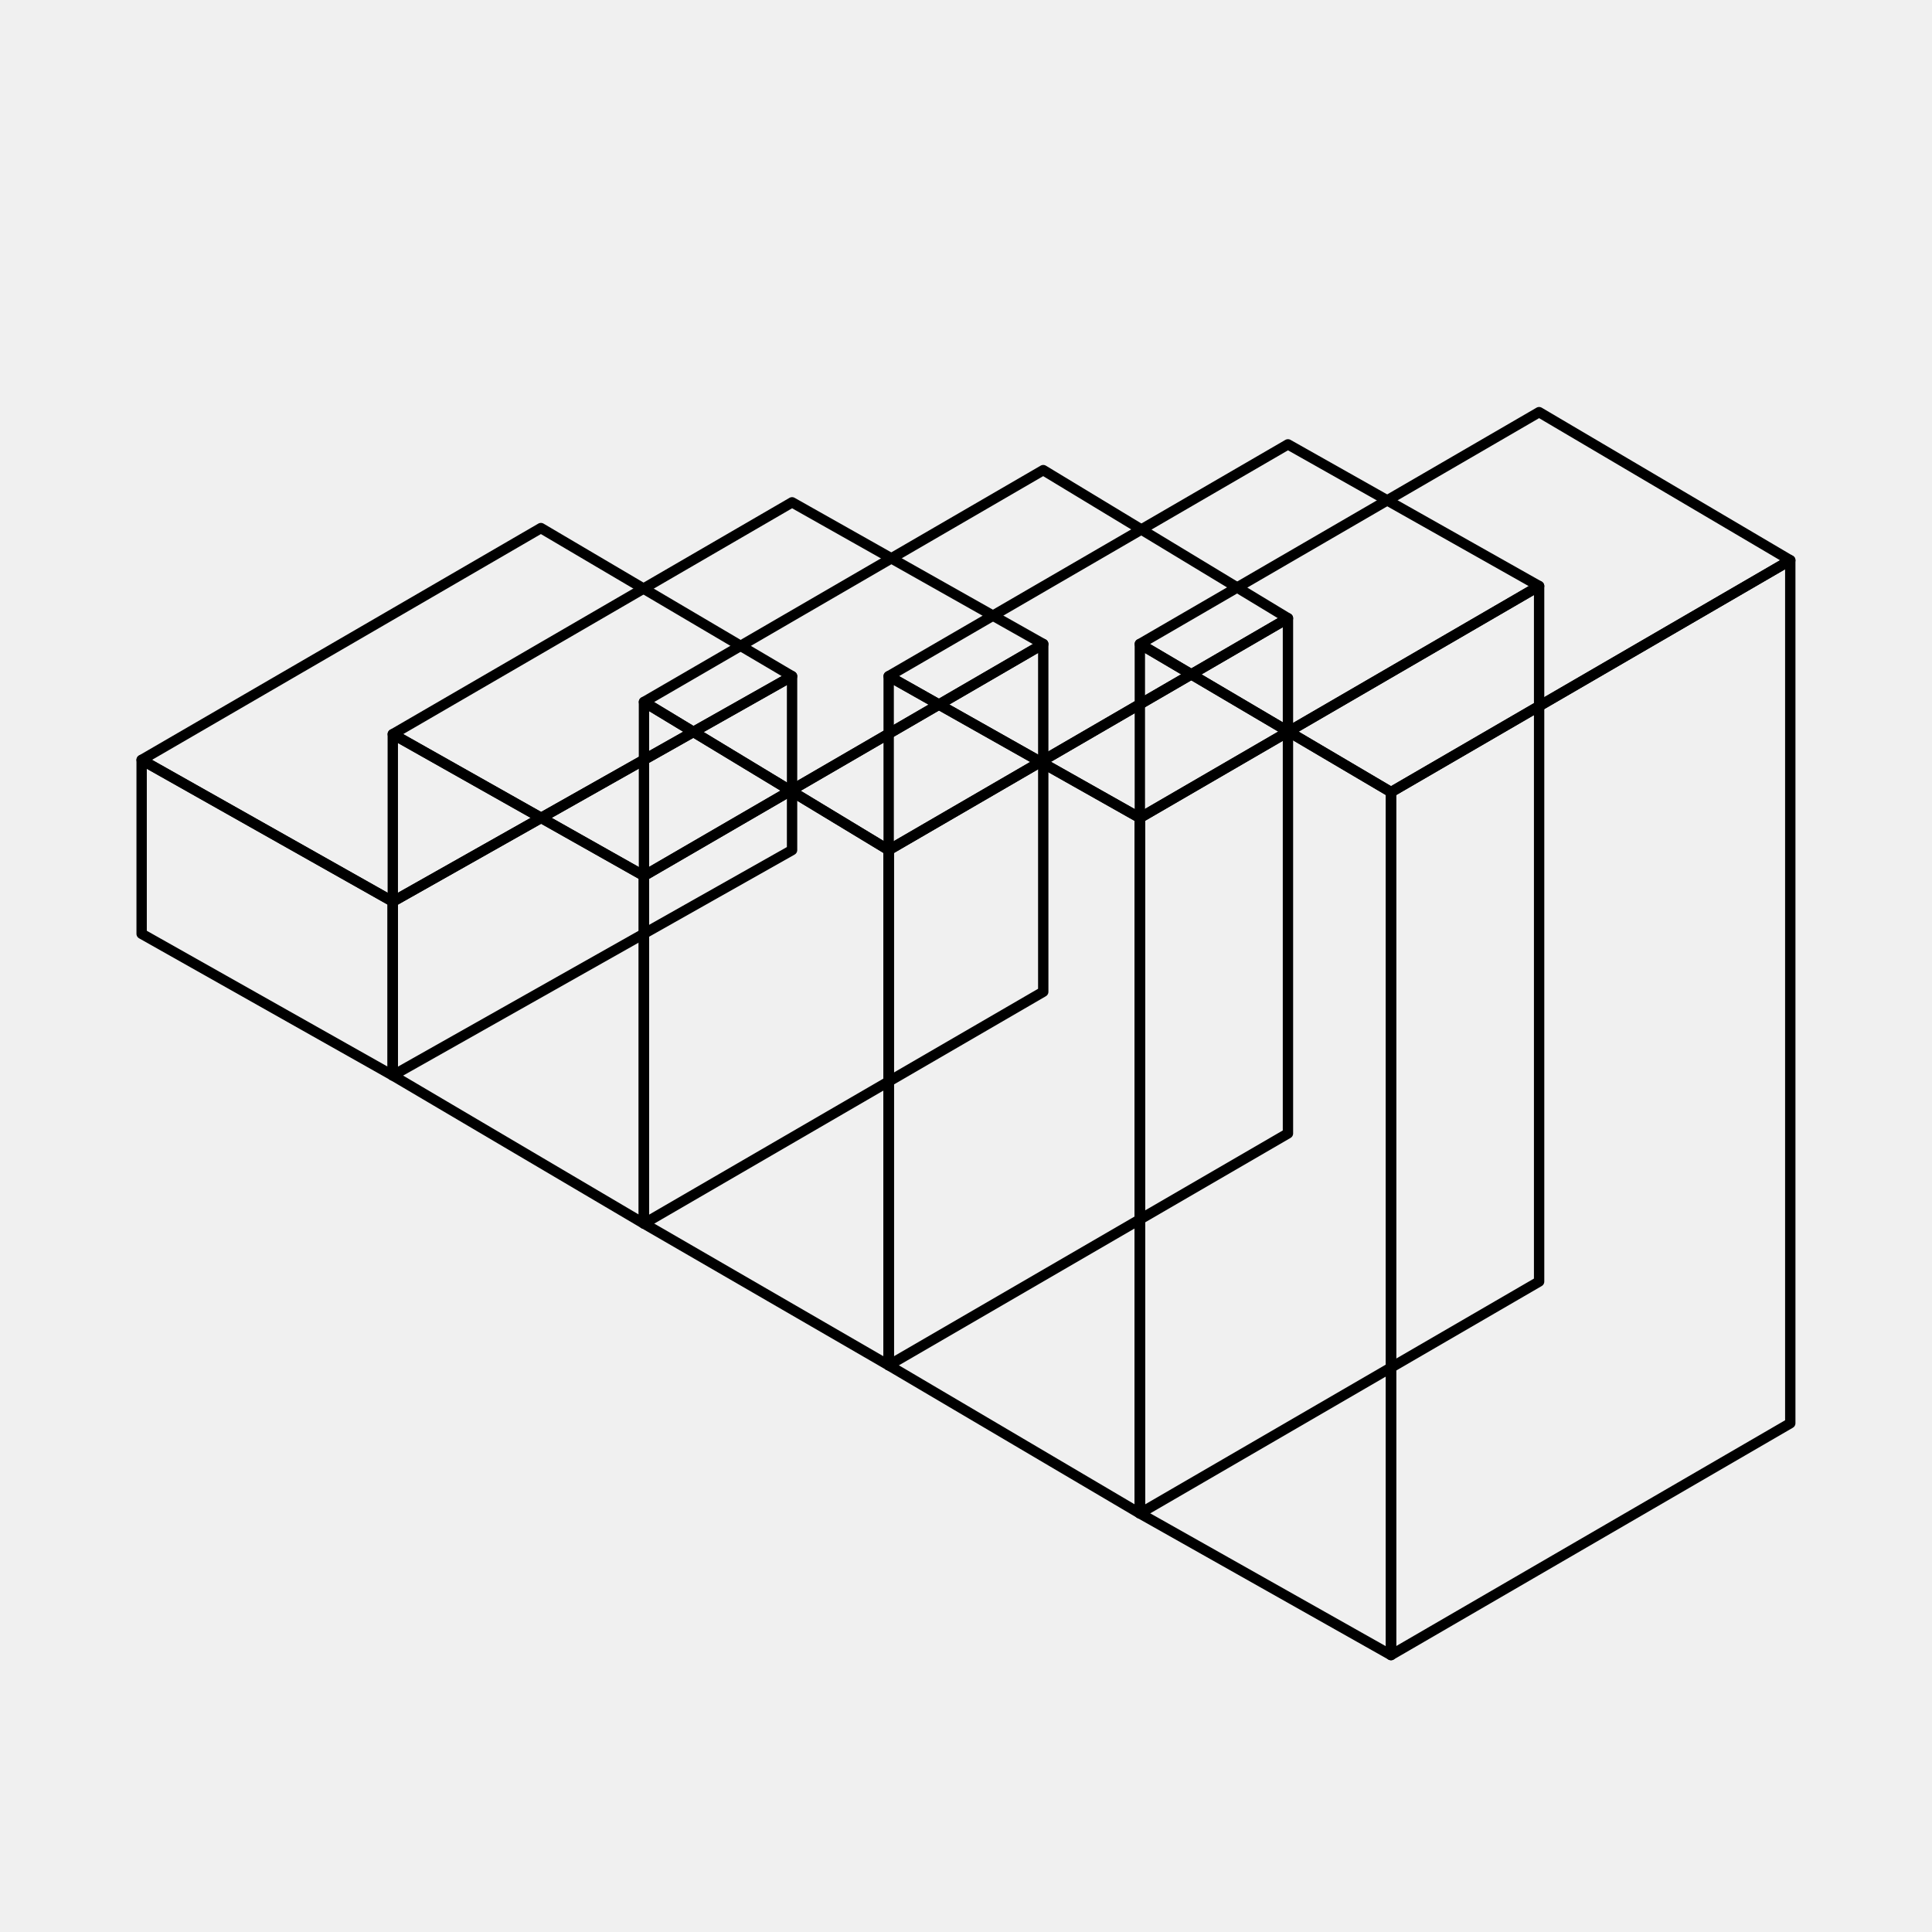
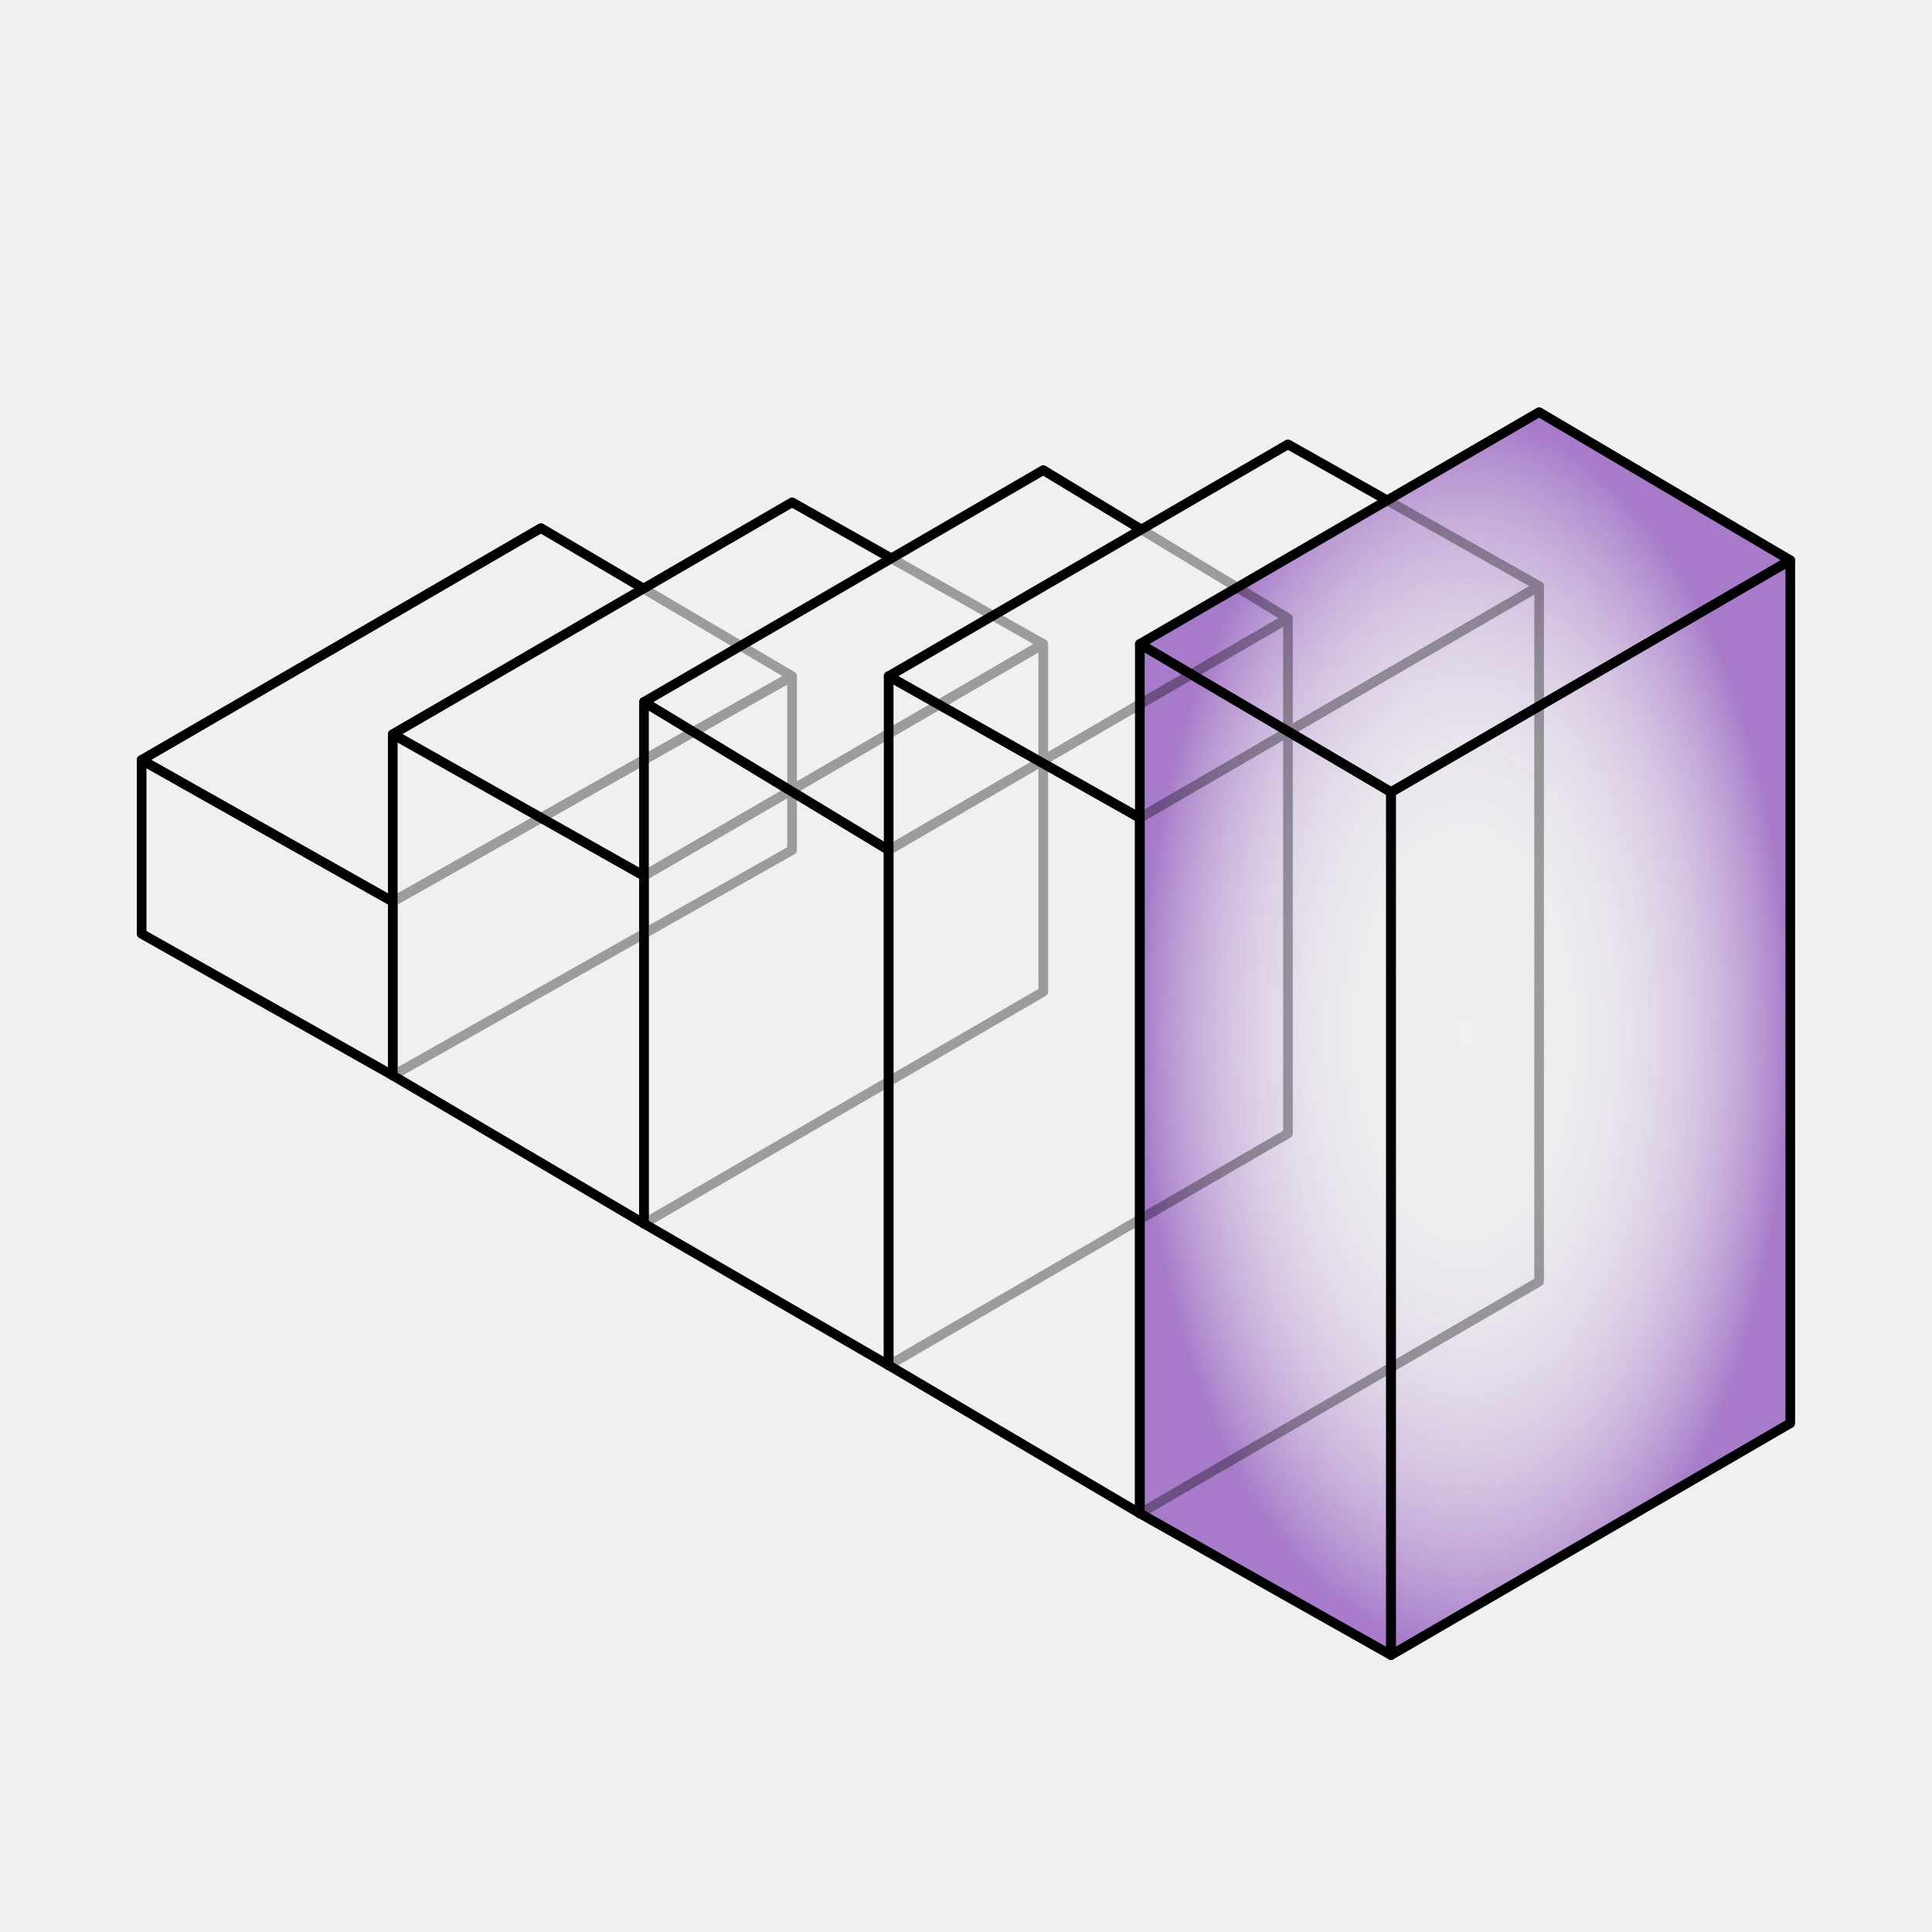
- <svg xmlns="http://www.w3.org/2000/svg" width="280" height="280" viewBox="815.34 453.5 280 280" fill="none">
-   <g>
-     <g>
-       <path d="M930.132 576.7L872.266 609.367V584.167L930.132 551.5V576.7Z" fill="SURFACE" stroke="currentColor" stroke-width="1.5" stroke-linecap="round" stroke-linejoin="round" />
-       <path d="M835.867 588.834L872.267 609.367V584.167L835.867 563.634V588.834Z" fill="SURFACE" stroke="currentColor" stroke-width="1.5" stroke-linecap="round" stroke-linejoin="round" />
-       <path d="M893.734 530.033L930.134 551.5L872.267 584.167L835.867 563.633L893.734 530.033Z" fill="SURFACE" stroke="currentColor" stroke-width="1.5" stroke-linecap="round" stroke-linejoin="round" />
-       <path d="M966.535 597.234L908.668 630.834V580.434L966.535 546.834V597.234Z" fill="SURFACE" stroke="currentColor" stroke-width="1.5" stroke-linecap="round" stroke-linejoin="round" />
-       <path d="M872.266 609.367L908.666 630.834V580.434L872.266 559.9V609.367Z" fill="SURFACE" stroke="currentColor" stroke-width="1.5" stroke-linecap="round" stroke-linejoin="round" />
-       <path d="M930.132 526.301L966.532 546.834L908.666 580.434L872.266 559.901L930.132 526.301Z" fill="SURFACE" stroke="currentColor" stroke-width="1.5" stroke-linecap="round" stroke-linejoin="round" />
-       <path d="M1002 617.767L944.133 651.367V576.701L1002 543.101V617.767Z" fill="SURFACE" stroke="currentColor" stroke-width="1.5" stroke-linecap="round" stroke-linejoin="round" />
-       <path d="M908.668 630.833L944.135 651.367V576.7L908.668 555.233V630.833Z" fill="SURFACE" stroke="currentColor" stroke-width="1.5" stroke-linecap="round" stroke-linejoin="round" />
-       <path d="M966.535 521.634L1002 543.1L944.135 576.7L908.668 555.234L966.535 521.634Z" fill="SURFACE" stroke="currentColor" stroke-width="1.5" stroke-linecap="round" stroke-linejoin="round" />
-       <path d="M1038.4 639.234L980.535 672.834V572.034L1038.4 538.434V639.234Z" fill="SURFACE" stroke="currentColor" stroke-width="1.5" stroke-linecap="round" stroke-linejoin="round" />
-       <path d="M944.133 651.367L980.533 672.833V572.033L944.133 551.5V651.367Z" fill="SURFACE" stroke="currentColor" stroke-width="1.5" stroke-linecap="round" stroke-linejoin="round" />
-       <path d="M1002 517.9L1038.4 538.434L980.533 572.034L944.133 551.5L1002 517.9Z" fill="SURFACE" stroke="currentColor" stroke-width="1.5" stroke-linecap="round" stroke-linejoin="round" />
-       <path d="M1074.8 659.767L1016.93 693.367V568.3L1074.8 534.7V659.767Z" fill="SURFACE" stroke="currentColor" stroke-width="1.5" stroke-linecap="round" stroke-linejoin="round" />
-       <path d="M980.535 672.834L1016.94 693.367V568.301L980.535 546.834V672.834Z" fill="SURFACE" stroke="currentColor" stroke-width="1.5" stroke-linecap="round" stroke-linejoin="round" />
-       <path d="M1038.4 513.233L1074.8 534.7L1016.94 568.3L980.535 546.833L1038.4 513.233Z" fill="SURFACE" stroke="currentColor" stroke-width="1.5" stroke-linecap="round" stroke-linejoin="round" />
-     </g>
+ <svg xmlns="http://www.w3.org/2000/svg" width="280" height="280" viewBox="815.34 453.5 280 280" fill="none" data-hidden-line-opacity="0.35">
+   <defs>
+     <radialGradient id="momentum-iris" cx="50%" cy="50%" r="50%">
+       <stop offset="0" stop-color="#A77BCA" stop-opacity="0" />
+       <stop offset="0.031" stop-color="#A77BCA" stop-opacity="0.01" />
+       <stop offset="0.062" stop-color="#A77BCA" stop-opacity="0.01" />
+       <stop offset="0.094" stop-color="#A77BCA" stop-opacity="0.01" />
+       <stop offset="0.125" stop-color="#A77BCA" stop-opacity="0.01" />
+       <stop offset="0.156" stop-color="#A77BCA" stop-opacity="0.01" />
+       <stop offset="0.188" stop-color="#A77BCA" stop-opacity="0.01" />
+       <stop offset="0.219" stop-color="#A77BCA" stop-opacity="0.01" />
+       <stop offset="0.25" stop-color="#A77BCA" stop-opacity="0.016" />
+       <stop offset="0.281" stop-color="#A77BCA" stop-opacity="0.022" />
+       <stop offset="0.312" stop-color="#A77BCA" stop-opacity="0.031" />
+       <stop offset="0.344" stop-color="#A77BCA" stop-opacity="0.041" />
+       <stop offset="0.375" stop-color="#A77BCA" stop-opacity="0.053" />
+       <stop offset="0.406" stop-color="#A77BCA" stop-opacity="0.067" />
+       <stop offset="0.438" stop-color="#A77BCA" stop-opacity="0.084" />
+       <stop offset="0.469" stop-color="#A77BCA" stop-opacity="0.103" />
+       <stop offset="0.5" stop-color="#A77BCA" stop-opacity="0.125" />
+       <stop offset="0.531" stop-color="#A77BCA" stop-opacity="0.15" />
+       <stop offset="0.562" stop-color="#A77BCA" stop-opacity="0.178" />
+       <stop offset="0.594" stop-color="#A77BCA" stop-opacity="0.209" />
+       <stop offset="0.625" stop-color="#A77BCA" stop-opacity="0.244" />
+       <stop offset="0.656" stop-color="#A77BCA" stop-opacity="0.283" />
+       <stop offset="0.688" stop-color="#A77BCA" stop-opacity="0.325" />
+       <stop offset="0.719" stop-color="#A77BCA" stop-opacity="0.371" />
+       <stop offset="0.75" stop-color="#A77BCA" stop-opacity="0.422" />
+       <stop offset="0.781" stop-color="#A77BCA" stop-opacity="0.477" />
+       <stop offset="0.812" stop-color="#A77BCA" stop-opacity="0.536" />
+       <stop offset="0.844" stop-color="#A77BCA" stop-opacity="0.601" />
+       <stop offset="0.875" stop-color="#A77BCA" stop-opacity="0.67" />
+       <stop offset="0.906" stop-color="#A77BCA" stop-opacity="0.744" />
+       <stop offset="0.938" stop-color="#A77BCA" stop-opacity="0.824" />
+       <stop offset="0.969" stop-color="#A77BCA" stop-opacity="0.909" />
+       <stop offset="1" stop-color="#A77BCA" stop-opacity="1" />
+     </radialGradient>
+     <mask id="depth-0-visible" maskUnits="userSpaceOnUse" maskContentUnits="userSpaceOnUse" style="mask-type:luminance" x="805.34" y="443.5" width="300.0" height="300.0">
+       <rect x="805.34" y="443.5" width="300.0" height="300.0" fill="white" />
+       <path fill="black" d="M835.867 588.834L872.267 609.367V584.167L835.867 563.634V588.834Z" stroke="none" stroke-width="1.4" stroke-linecap="round" stroke-linejoin="round" />
+       <path fill="black" d="M893.734 530.033L930.134 551.5L872.267 584.167L835.867 563.633L893.734 530.033Z" stroke="none" stroke-width="1.4" stroke-linecap="round" stroke-linejoin="round" />
+       <path fill="black" d="M966.535 597.234L908.668 630.834V580.434L966.535 546.834V597.234Z" stroke="none" stroke-width="1.4" stroke-linecap="round" stroke-linejoin="round" />
+       <path fill="black" d="M872.266 609.367L908.666 630.834V580.434L872.266 559.9V609.367Z" stroke="none" stroke-width="1.4" stroke-linecap="round" stroke-linejoin="round" />
+       <path fill="black" d="M930.132 526.301L966.532 546.834L908.666 580.434L872.266 559.901L930.132 526.301Z" stroke="none" stroke-width="1.4" stroke-linecap="round" stroke-linejoin="round" />
+       <path fill="black" d="M1002 617.767L944.133 651.367V576.701L1002 543.101V617.767Z" stroke="none" stroke-width="1.4" stroke-linecap="round" stroke-linejoin="round" />
+       <path fill="black" d="M908.668 630.833L944.135 651.367V576.7L908.668 555.233V630.833Z" stroke="none" stroke-width="1.4" stroke-linecap="round" stroke-linejoin="round" />
+       <path fill="black" d="M966.535 521.634L1002 543.1L944.135 576.7L908.668 555.234L966.535 521.634Z" stroke="none" stroke-width="1.4" stroke-linecap="round" stroke-linejoin="round" />
+       <path fill="black" d="M1038.4 639.234L980.535 672.834V572.034L1038.4 538.434V639.234Z" stroke="none" stroke-width="1.4" stroke-linecap="round" stroke-linejoin="round" />
+       <path fill="black" d="M944.133 651.367L980.533 672.833V572.033L944.133 551.5V651.367Z" stroke="none" stroke-width="1.4" stroke-linecap="round" stroke-linejoin="round" />
+       <path fill="black" d="M1002 517.9L1038.4 538.434L980.533 572.034L944.133 551.5L1002 517.9Z" stroke="none" stroke-width="1.4" stroke-linecap="round" stroke-linejoin="round" />
+       <path fill="black" d="M1038.4 513.233L1074.8 534.7V659.767L1016.94 693.367L980.535 672.834V546.834Z" fill-rule="evenodd" stroke="none" />
+     </mask>
+     <mask id="depth-0-hidden" maskUnits="userSpaceOnUse" maskContentUnits="userSpaceOnUse" style="mask-type:luminance" x="805.34" y="443.5" width="300.0" height="300.0">
+       <rect x="805.34" y="443.5" width="300.0" height="300.0" fill="black" />
+       <path fill="white" d="M835.867 588.834L872.267 609.367V584.167L835.867 563.634V588.834Z" stroke="none" stroke-width="1.4" stroke-linecap="round" stroke-linejoin="round" />
+       <path fill="white" d="M893.734 530.033L930.134 551.5L872.267 584.167L835.867 563.633L893.734 530.033Z" stroke="none" stroke-width="1.4" stroke-linecap="round" stroke-linejoin="round" />
+       <path fill="white" d="M966.535 597.234L908.668 630.834V580.434L966.535 546.834V597.234Z" stroke="none" stroke-width="1.4" stroke-linecap="round" stroke-linejoin="round" />
+       <path fill="white" d="M872.266 609.367L908.666 630.834V580.434L872.266 559.9V609.367Z" stroke="none" stroke-width="1.4" stroke-linecap="round" stroke-linejoin="round" />
+       <path fill="white" d="M930.132 526.301L966.532 546.834L908.666 580.434L872.266 559.901L930.132 526.301Z" stroke="none" stroke-width="1.4" stroke-linecap="round" stroke-linejoin="round" />
+       <path fill="white" d="M1002 617.767L944.133 651.367V576.701L1002 543.101V617.767Z" stroke="none" stroke-width="1.4" stroke-linecap="round" stroke-linejoin="round" />
+       <path fill="white" d="M908.668 630.833L944.135 651.367V576.7L908.668 555.233V630.833Z" stroke="none" stroke-width="1.4" stroke-linecap="round" stroke-linejoin="round" />
+       <path fill="white" d="M966.535 521.634L1002 543.1L944.135 576.7L908.668 555.234L966.535 521.634Z" stroke="none" stroke-width="1.4" stroke-linecap="round" stroke-linejoin="round" />
+       <path fill="white" d="M1038.4 639.234L980.535 672.834V572.034L1038.4 538.434V639.234Z" stroke="none" stroke-width="1.4" stroke-linecap="round" stroke-linejoin="round" />
+       <path fill="white" d="M944.133 651.367L980.533 672.833V572.033L944.133 551.5V651.367Z" stroke="none" stroke-width="1.4" stroke-linecap="round" stroke-linejoin="round" />
+       <path fill="white" d="M1002 517.9L1038.4 538.434L980.533 572.034L944.133 551.5L1002 517.9Z" stroke="none" stroke-width="1.4" stroke-linecap="round" stroke-linejoin="round" />
+       <path fill="white" d="M1038.4 513.233L1074.8 534.7V659.767L1016.94 693.367L980.535 672.834V546.834Z" fill-rule="evenodd" stroke="none" />
+     </mask>
+     <mask id="depth-1-visible" maskUnits="userSpaceOnUse" maskContentUnits="userSpaceOnUse" style="mask-type:luminance" x="805.34" y="443.5" width="300.0" height="300.0">
+       <rect x="805.34" y="443.5" width="300.0" height="300.0" fill="white" />
+       <path fill="black" d="M893.734 530.033L930.134 551.5L872.267 584.167L835.867 563.633L893.734 530.033Z" stroke="none" stroke-width="1.4" stroke-linecap="round" stroke-linejoin="round" />
+       <path fill="black" d="M966.535 597.234L908.668 630.834V580.434L966.535 546.834V597.234Z" stroke="none" stroke-width="1.4" stroke-linecap="round" stroke-linejoin="round" />
+       <path fill="black" d="M872.266 609.367L908.666 630.834V580.434L872.266 559.9V609.367Z" stroke="none" stroke-width="1.4" stroke-linecap="round" stroke-linejoin="round" />
+       <path fill="black" d="M930.132 526.301L966.532 546.834L908.666 580.434L872.266 559.901L930.132 526.301Z" stroke="none" stroke-width="1.4" stroke-linecap="round" stroke-linejoin="round" />
+       <path fill="black" d="M1002 617.767L944.133 651.367V576.701L1002 543.101V617.767Z" stroke="none" stroke-width="1.4" stroke-linecap="round" stroke-linejoin="round" />
+       <path fill="black" d="M908.668 630.833L944.135 651.367V576.7L908.668 555.233V630.833Z" stroke="none" stroke-width="1.4" stroke-linecap="round" stroke-linejoin="round" />
+       <path fill="black" d="M966.535 521.634L1002 543.1L944.135 576.7L908.668 555.234L966.535 521.634Z" stroke="none" stroke-width="1.4" stroke-linecap="round" stroke-linejoin="round" />
+       <path fill="black" d="M1038.4 639.234L980.535 672.834V572.034L1038.4 538.434V639.234Z" stroke="none" stroke-width="1.4" stroke-linecap="round" stroke-linejoin="round" />
+       <path fill="black" d="M944.133 651.367L980.533 672.833V572.033L944.133 551.5V651.367Z" stroke="none" stroke-width="1.4" stroke-linecap="round" stroke-linejoin="round" />
+       <path fill="black" d="M1002 517.9L1038.4 538.434L980.533 572.034L944.133 551.5L1002 517.9Z" stroke="none" stroke-width="1.4" stroke-linecap="round" stroke-linejoin="round" />
+       <path fill="black" d="M1038.4 513.233L1074.8 534.7V659.767L1016.94 693.367L980.535 672.834V546.834Z" fill-rule="evenodd" stroke="none" />
+     </mask>
+     <mask id="depth-1-hidden" maskUnits="userSpaceOnUse" maskContentUnits="userSpaceOnUse" style="mask-type:luminance" x="805.34" y="443.5" width="300.0" height="300.0">
+       <rect x="805.34" y="443.5" width="300.0" height="300.0" fill="black" />
+       <path fill="white" d="M893.734 530.033L930.134 551.5L872.267 584.167L835.867 563.633L893.734 530.033Z" stroke="none" stroke-width="1.4" stroke-linecap="round" stroke-linejoin="round" />
+       <path fill="white" d="M966.535 597.234L908.668 630.834V580.434L966.535 546.834V597.234Z" stroke="none" stroke-width="1.4" stroke-linecap="round" stroke-linejoin="round" />
+       <path fill="white" d="M872.266 609.367L908.666 630.834V580.434L872.266 559.9V609.367Z" stroke="none" stroke-width="1.4" stroke-linecap="round" stroke-linejoin="round" />
+       <path fill="white" d="M930.132 526.301L966.532 546.834L908.666 580.434L872.266 559.901L930.132 526.301Z" stroke="none" stroke-width="1.4" stroke-linecap="round" stroke-linejoin="round" />
+       <path fill="white" d="M1002 617.767L944.133 651.367V576.701L1002 543.101V617.767Z" stroke="none" stroke-width="1.4" stroke-linecap="round" stroke-linejoin="round" />
+       <path fill="white" d="M908.668 630.833L944.135 651.367V576.7L908.668 555.233V630.833Z" stroke="none" stroke-width="1.4" stroke-linecap="round" stroke-linejoin="round" />
+       <path fill="white" d="M966.535 521.634L1002 543.1L944.135 576.7L908.668 555.234L966.535 521.634Z" stroke="none" stroke-width="1.4" stroke-linecap="round" stroke-linejoin="round" />
+       <path fill="white" d="M1038.4 639.234L980.535 672.834V572.034L1038.4 538.434V639.234Z" stroke="none" stroke-width="1.4" stroke-linecap="round" stroke-linejoin="round" />
+       <path fill="white" d="M944.133 651.367L980.533 672.833V572.033L944.133 551.5V651.367Z" stroke="none" stroke-width="1.4" stroke-linecap="round" stroke-linejoin="round" />
+       <path fill="white" d="M1002 517.9L1038.4 538.434L980.533 572.034L944.133 551.5L1002 517.9Z" stroke="none" stroke-width="1.4" stroke-linecap="round" stroke-linejoin="round" />
+       <path fill="white" d="M1038.4 513.233L1074.8 534.7V659.767L1016.94 693.367L980.535 672.834V546.834Z" fill-rule="evenodd" stroke="none" />
+     </mask>
+     <mask id="depth-2-visible" maskUnits="userSpaceOnUse" maskContentUnits="userSpaceOnUse" style="mask-type:luminance" x="805.34" y="443.5" width="300.0" height="300.0">
+       <rect x="805.34" y="443.5" width="300.0" height="300.0" fill="white" />
+       <path fill="black" d="M966.535 597.234L908.668 630.834V580.434L966.535 546.834V597.234Z" stroke="none" stroke-width="1.4" stroke-linecap="round" stroke-linejoin="round" />
+       <path fill="black" d="M872.266 609.367L908.666 630.834V580.434L872.266 559.9V609.367Z" stroke="none" stroke-width="1.4" stroke-linecap="round" stroke-linejoin="round" />
+       <path fill="black" d="M930.132 526.301L966.532 546.834L908.666 580.434L872.266 559.901L930.132 526.301Z" stroke="none" stroke-width="1.4" stroke-linecap="round" stroke-linejoin="round" />
+       <path fill="black" d="M1002 617.767L944.133 651.367V576.701L1002 543.101V617.767Z" stroke="none" stroke-width="1.4" stroke-linecap="round" stroke-linejoin="round" />
+       <path fill="black" d="M908.668 630.833L944.135 651.367V576.7L908.668 555.233V630.833Z" stroke="none" stroke-width="1.4" stroke-linecap="round" stroke-linejoin="round" />
+       <path fill="black" d="M966.535 521.634L1002 543.1L944.135 576.7L908.668 555.234L966.535 521.634Z" stroke="none" stroke-width="1.4" stroke-linecap="round" stroke-linejoin="round" />
+       <path fill="black" d="M1038.4 639.234L980.535 672.834V572.034L1038.4 538.434V639.234Z" stroke="none" stroke-width="1.4" stroke-linecap="round" stroke-linejoin="round" />
+       <path fill="black" d="M944.133 651.367L980.533 672.833V572.033L944.133 551.5V651.367Z" stroke="none" stroke-width="1.4" stroke-linecap="round" stroke-linejoin="round" />
+       <path fill="black" d="M1002 517.9L1038.4 538.434L980.533 572.034L944.133 551.5L1002 517.9Z" stroke="none" stroke-width="1.4" stroke-linecap="round" stroke-linejoin="round" />
+       <path fill="black" d="M1038.4 513.233L1074.8 534.7V659.767L1016.94 693.367L980.535 672.834V546.834Z" fill-rule="evenodd" stroke="none" />
+     </mask>
+     <mask id="depth-2-hidden" maskUnits="userSpaceOnUse" maskContentUnits="userSpaceOnUse" style="mask-type:luminance" x="805.34" y="443.5" width="300.0" height="300.0">
+       <rect x="805.34" y="443.5" width="300.0" height="300.0" fill="black" />
+       <path fill="white" d="M966.535 597.234L908.668 630.834V580.434L966.535 546.834V597.234Z" stroke="none" stroke-width="1.4" stroke-linecap="round" stroke-linejoin="round" />
+       <path fill="white" d="M872.266 609.367L908.666 630.834V580.434L872.266 559.9V609.367Z" stroke="none" stroke-width="1.4" stroke-linecap="round" stroke-linejoin="round" />
+       <path fill="white" d="M930.132 526.301L966.532 546.834L908.666 580.434L872.266 559.901L930.132 526.301Z" stroke="none" stroke-width="1.4" stroke-linecap="round" stroke-linejoin="round" />
+       <path fill="white" d="M1002 617.767L944.133 651.367V576.701L1002 543.101V617.767Z" stroke="none" stroke-width="1.4" stroke-linecap="round" stroke-linejoin="round" />
+       <path fill="white" d="M908.668 630.833L944.135 651.367V576.7L908.668 555.233V630.833Z" stroke="none" stroke-width="1.4" stroke-linecap="round" stroke-linejoin="round" />
+       <path fill="white" d="M966.535 521.634L1002 543.1L944.135 576.7L908.668 555.234L966.535 521.634Z" stroke="none" stroke-width="1.4" stroke-linecap="round" stroke-linejoin="round" />
+       <path fill="white" d="M1038.4 639.234L980.535 672.834V572.034L1038.4 538.434V639.234Z" stroke="none" stroke-width="1.4" stroke-linecap="round" stroke-linejoin="round" />
+       <path fill="white" d="M944.133 651.367L980.533 672.833V572.033L944.133 551.5V651.367Z" stroke="none" stroke-width="1.4" stroke-linecap="round" stroke-linejoin="round" />
+       <path fill="white" d="M1002 517.9L1038.4 538.434L980.533 572.034L944.133 551.5L1002 517.9Z" stroke="none" stroke-width="1.4" stroke-linecap="round" stroke-linejoin="round" />
+       <path fill="white" d="M1038.4 513.233L1074.8 534.7V659.767L1016.94 693.367L980.535 672.834V546.834Z" fill-rule="evenodd" stroke="none" />
+     </mask>
+     <mask id="depth-3-visible" maskUnits="userSpaceOnUse" maskContentUnits="userSpaceOnUse" style="mask-type:luminance" x="805.34" y="443.5" width="300.0" height="300.0">
+       <rect x="805.34" y="443.5" width="300.0" height="300.0" fill="white" />
+       <path fill="black" d="M872.266 609.367L908.666 630.834V580.434L872.266 559.9V609.367Z" stroke="none" stroke-width="1.4" stroke-linecap="round" stroke-linejoin="round" />
+       <path fill="black" d="M930.132 526.301L966.532 546.834L908.666 580.434L872.266 559.901L930.132 526.301Z" stroke="none" stroke-width="1.4" stroke-linecap="round" stroke-linejoin="round" />
+       <path fill="black" d="M1002 617.767L944.133 651.367V576.701L1002 543.101V617.767Z" stroke="none" stroke-width="1.4" stroke-linecap="round" stroke-linejoin="round" />
+       <path fill="black" d="M908.668 630.833L944.135 651.367V576.7L908.668 555.233V630.833Z" stroke="none" stroke-width="1.4" stroke-linecap="round" stroke-linejoin="round" />
+       <path fill="black" d="M966.535 521.634L1002 543.1L944.135 576.7L908.668 555.234L966.535 521.634Z" stroke="none" stroke-width="1.4" stroke-linecap="round" stroke-linejoin="round" />
+       <path fill="black" d="M1038.4 639.234L980.535 672.834V572.034L1038.4 538.434V639.234Z" stroke="none" stroke-width="1.4" stroke-linecap="round" stroke-linejoin="round" />
+       <path fill="black" d="M944.133 651.367L980.533 672.833V572.033L944.133 551.5V651.367Z" stroke="none" stroke-width="1.4" stroke-linecap="round" stroke-linejoin="round" />
+       <path fill="black" d="M1002 517.9L1038.4 538.434L980.533 572.034L944.133 551.5L1002 517.9Z" stroke="none" stroke-width="1.4" stroke-linecap="round" stroke-linejoin="round" />
+       <path fill="black" d="M1038.4 513.233L1074.8 534.7V659.767L1016.94 693.367L980.535 672.834V546.834Z" fill-rule="evenodd" stroke="none" />
+     </mask>
+     <mask id="depth-3-hidden" maskUnits="userSpaceOnUse" maskContentUnits="userSpaceOnUse" style="mask-type:luminance" x="805.34" y="443.5" width="300.0" height="300.0">
+       <rect x="805.34" y="443.5" width="300.0" height="300.0" fill="black" />
+       <path fill="white" d="M872.266 609.367L908.666 630.834V580.434L872.266 559.9V609.367Z" stroke="none" stroke-width="1.4" stroke-linecap="round" stroke-linejoin="round" />
+       <path fill="white" d="M930.132 526.301L966.532 546.834L908.666 580.434L872.266 559.901L930.132 526.301Z" stroke="none" stroke-width="1.4" stroke-linecap="round" stroke-linejoin="round" />
+       <path fill="white" d="M1002 617.767L944.133 651.367V576.701L1002 543.101V617.767Z" stroke="none" stroke-width="1.4" stroke-linecap="round" stroke-linejoin="round" />
+       <path fill="white" d="M908.668 630.833L944.135 651.367V576.7L908.668 555.233V630.833Z" stroke="none" stroke-width="1.4" stroke-linecap="round" stroke-linejoin="round" />
+       <path fill="white" d="M966.535 521.634L1002 543.1L944.135 576.7L908.668 555.234L966.535 521.634Z" stroke="none" stroke-width="1.4" stroke-linecap="round" stroke-linejoin="round" />
+       <path fill="white" d="M1038.4 639.234L980.535 672.834V572.034L1038.4 538.434V639.234Z" stroke="none" stroke-width="1.4" stroke-linecap="round" stroke-linejoin="round" />
+       <path fill="white" d="M944.133 651.367L980.533 672.833V572.033L944.133 551.5V651.367Z" stroke="none" stroke-width="1.4" stroke-linecap="round" stroke-linejoin="round" />
+       <path fill="white" d="M1002 517.9L1038.4 538.434L980.533 572.034L944.133 551.5L1002 517.9Z" stroke="none" stroke-width="1.4" stroke-linecap="round" stroke-linejoin="round" />
+       <path fill="white" d="M1038.4 513.233L1074.8 534.7V659.767L1016.94 693.367L980.535 672.834V546.834Z" fill-rule="evenodd" stroke="none" />
+     </mask>
+     <mask id="depth-4-visible" maskUnits="userSpaceOnUse" maskContentUnits="userSpaceOnUse" style="mask-type:luminance" x="805.34" y="443.5" width="300.0" height="300.0">
+       <rect x="805.34" y="443.5" width="300.0" height="300.0" fill="white" />
+       <path fill="black" d="M930.132 526.301L966.532 546.834L908.666 580.434L872.266 559.901L930.132 526.301Z" stroke="none" stroke-width="1.4" stroke-linecap="round" stroke-linejoin="round" />
+       <path fill="black" d="M1002 617.767L944.133 651.367V576.701L1002 543.101V617.767Z" stroke="none" stroke-width="1.4" stroke-linecap="round" stroke-linejoin="round" />
+       <path fill="black" d="M908.668 630.833L944.135 651.367V576.7L908.668 555.233V630.833Z" stroke="none" stroke-width="1.4" stroke-linecap="round" stroke-linejoin="round" />
+       <path fill="black" d="M966.535 521.634L1002 543.1L944.135 576.7L908.668 555.234L966.535 521.634Z" stroke="none" stroke-width="1.4" stroke-linecap="round" stroke-linejoin="round" />
+       <path fill="black" d="M1038.4 639.234L980.535 672.834V572.034L1038.4 538.434V639.234Z" stroke="none" stroke-width="1.4" stroke-linecap="round" stroke-linejoin="round" />
+       <path fill="black" d="M944.133 651.367L980.533 672.833V572.033L944.133 551.5V651.367Z" stroke="none" stroke-width="1.4" stroke-linecap="round" stroke-linejoin="round" />
+       <path fill="black" d="M1002 517.9L1038.4 538.434L980.533 572.034L944.133 551.5L1002 517.9Z" stroke="none" stroke-width="1.4" stroke-linecap="round" stroke-linejoin="round" />
+       <path fill="black" d="M1038.4 513.233L1074.8 534.7V659.767L1016.94 693.367L980.535 672.834V546.834Z" fill-rule="evenodd" stroke="none" />
+     </mask>
+     <mask id="depth-4-hidden" maskUnits="userSpaceOnUse" maskContentUnits="userSpaceOnUse" style="mask-type:luminance" x="805.34" y="443.5" width="300.0" height="300.0">
+       <rect x="805.34" y="443.5" width="300.0" height="300.0" fill="black" />
+       <path fill="white" d="M930.132 526.301L966.532 546.834L908.666 580.434L872.266 559.901L930.132 526.301Z" stroke="none" stroke-width="1.4" stroke-linecap="round" stroke-linejoin="round" />
+       <path fill="white" d="M1002 617.767L944.133 651.367V576.701L1002 543.101V617.767Z" stroke="none" stroke-width="1.4" stroke-linecap="round" stroke-linejoin="round" />
+       <path fill="white" d="M908.668 630.833L944.135 651.367V576.7L908.668 555.233V630.833Z" stroke="none" stroke-width="1.4" stroke-linecap="round" stroke-linejoin="round" />
+       <path fill="white" d="M966.535 521.634L1002 543.1L944.135 576.7L908.668 555.234L966.535 521.634Z" stroke="none" stroke-width="1.4" stroke-linecap="round" stroke-linejoin="round" />
+       <path fill="white" d="M1038.4 639.234L980.535 672.834V572.034L1038.4 538.434V639.234Z" stroke="none" stroke-width="1.4" stroke-linecap="round" stroke-linejoin="round" />
+       <path fill="white" d="M944.133 651.367L980.533 672.833V572.033L944.133 551.5V651.367Z" stroke="none" stroke-width="1.4" stroke-linecap="round" stroke-linejoin="round" />
+       <path fill="white" d="M1002 517.9L1038.4 538.434L980.533 572.034L944.133 551.5L1002 517.9Z" stroke="none" stroke-width="1.4" stroke-linecap="round" stroke-linejoin="round" />
+       <path fill="white" d="M1038.4 513.233L1074.8 534.7V659.767L1016.94 693.367L980.535 672.834V546.834Z" fill-rule="evenodd" stroke="none" />
+     </mask>
+     <mask id="depth-5-visible" maskUnits="userSpaceOnUse" maskContentUnits="userSpaceOnUse" style="mask-type:luminance" x="805.34" y="443.5" width="300.0" height="300.0">
+       <rect x="805.34" y="443.5" width="300.0" height="300.0" fill="white" />
+       <path fill="black" d="M1002 617.767L944.133 651.367V576.701L1002 543.101V617.767Z" stroke="none" stroke-width="1.4" stroke-linecap="round" stroke-linejoin="round" />
+       <path fill="black" d="M908.668 630.833L944.135 651.367V576.7L908.668 555.233V630.833Z" stroke="none" stroke-width="1.4" stroke-linecap="round" stroke-linejoin="round" />
+       <path fill="black" d="M966.535 521.634L1002 543.1L944.135 576.7L908.668 555.234L966.535 521.634Z" stroke="none" stroke-width="1.4" stroke-linecap="round" stroke-linejoin="round" />
+       <path fill="black" d="M1038.4 639.234L980.535 672.834V572.034L1038.4 538.434V639.234Z" stroke="none" stroke-width="1.4" stroke-linecap="round" stroke-linejoin="round" />
+       <path fill="black" d="M944.133 651.367L980.533 672.833V572.033L944.133 551.5V651.367Z" stroke="none" stroke-width="1.4" stroke-linecap="round" stroke-linejoin="round" />
+       <path fill="black" d="M1002 517.9L1038.4 538.434L980.533 572.034L944.133 551.5L1002 517.9Z" stroke="none" stroke-width="1.4" stroke-linecap="round" stroke-linejoin="round" />
+       <path fill="black" d="M1038.4 513.233L1074.8 534.7V659.767L1016.94 693.367L980.535 672.834V546.834Z" fill-rule="evenodd" stroke="none" />
+     </mask>
+     <mask id="depth-5-hidden" maskUnits="userSpaceOnUse" maskContentUnits="userSpaceOnUse" style="mask-type:luminance" x="805.34" y="443.5" width="300.0" height="300.0">
+       <rect x="805.34" y="443.5" width="300.0" height="300.0" fill="black" />
+       <path fill="white" d="M1002 617.767L944.133 651.367V576.701L1002 543.101V617.767Z" stroke="none" stroke-width="1.4" stroke-linecap="round" stroke-linejoin="round" />
+       <path fill="white" d="M908.668 630.833L944.135 651.367V576.7L908.668 555.233V630.833Z" stroke="none" stroke-width="1.4" stroke-linecap="round" stroke-linejoin="round" />
+       <path fill="white" d="M966.535 521.634L1002 543.1L944.135 576.7L908.668 555.234L966.535 521.634Z" stroke="none" stroke-width="1.4" stroke-linecap="round" stroke-linejoin="round" />
+       <path fill="white" d="M1038.4 639.234L980.535 672.834V572.034L1038.4 538.434V639.234Z" stroke="none" stroke-width="1.4" stroke-linecap="round" stroke-linejoin="round" />
+       <path fill="white" d="M944.133 651.367L980.533 672.833V572.033L944.133 551.5V651.367Z" stroke="none" stroke-width="1.4" stroke-linecap="round" stroke-linejoin="round" />
+       <path fill="white" d="M1002 517.9L1038.4 538.434L980.533 572.034L944.133 551.5L1002 517.9Z" stroke="none" stroke-width="1.4" stroke-linecap="round" stroke-linejoin="round" />
+       <path fill="white" d="M1038.4 513.233L1074.8 534.7V659.767L1016.94 693.367L980.535 672.834V546.834Z" fill-rule="evenodd" stroke="none" />
+     </mask>
+     <mask id="depth-6-visible" maskUnits="userSpaceOnUse" maskContentUnits="userSpaceOnUse" style="mask-type:luminance" x="805.34" y="443.5" width="300.0" height="300.0">
+       <rect x="805.34" y="443.5" width="300.0" height="300.0" fill="white" />
+       <path fill="black" d="M908.668 630.833L944.135 651.367V576.7L908.668 555.233V630.833Z" stroke="none" stroke-width="1.4" stroke-linecap="round" stroke-linejoin="round" />
+       <path fill="black" d="M966.535 521.634L1002 543.1L944.135 576.7L908.668 555.234L966.535 521.634Z" stroke="none" stroke-width="1.4" stroke-linecap="round" stroke-linejoin="round" />
+       <path fill="black" d="M1038.4 639.234L980.535 672.834V572.034L1038.4 538.434V639.234Z" stroke="none" stroke-width="1.4" stroke-linecap="round" stroke-linejoin="round" />
+       <path fill="black" d="M944.133 651.367L980.533 672.833V572.033L944.133 551.5V651.367Z" stroke="none" stroke-width="1.4" stroke-linecap="round" stroke-linejoin="round" />
+       <path fill="black" d="M1002 517.9L1038.4 538.434L980.533 572.034L944.133 551.5L1002 517.9Z" stroke="none" stroke-width="1.4" stroke-linecap="round" stroke-linejoin="round" />
+       <path fill="black" d="M1038.4 513.233L1074.8 534.7V659.767L1016.94 693.367L980.535 672.834V546.834Z" fill-rule="evenodd" stroke="none" />
+     </mask>
+     <mask id="depth-6-hidden" maskUnits="userSpaceOnUse" maskContentUnits="userSpaceOnUse" style="mask-type:luminance" x="805.34" y="443.5" width="300.0" height="300.0">
+       <rect x="805.34" y="443.5" width="300.0" height="300.0" fill="black" />
+       <path fill="white" d="M908.668 630.833L944.135 651.367V576.7L908.668 555.233V630.833Z" stroke="none" stroke-width="1.4" stroke-linecap="round" stroke-linejoin="round" />
+       <path fill="white" d="M966.535 521.634L1002 543.1L944.135 576.7L908.668 555.234L966.535 521.634Z" stroke="none" stroke-width="1.4" stroke-linecap="round" stroke-linejoin="round" />
+       <path fill="white" d="M1038.4 639.234L980.535 672.834V572.034L1038.4 538.434V639.234Z" stroke="none" stroke-width="1.4" stroke-linecap="round" stroke-linejoin="round" />
+       <path fill="white" d="M944.133 651.367L980.533 672.833V572.033L944.133 551.5V651.367Z" stroke="none" stroke-width="1.4" stroke-linecap="round" stroke-linejoin="round" />
+       <path fill="white" d="M1002 517.9L1038.4 538.434L980.533 572.034L944.133 551.5L1002 517.9Z" stroke="none" stroke-width="1.4" stroke-linecap="round" stroke-linejoin="round" />
+       <path fill="white" d="M1038.4 513.233L1074.8 534.7V659.767L1016.94 693.367L980.535 672.834V546.834Z" fill-rule="evenodd" stroke="none" />
+     </mask>
+     <mask id="depth-7-visible" maskUnits="userSpaceOnUse" maskContentUnits="userSpaceOnUse" style="mask-type:luminance" x="805.34" y="443.5" width="300.0" height="300.0">
+       <rect x="805.34" y="443.5" width="300.0" height="300.0" fill="white" />
+       <path fill="black" d="M966.535 521.634L1002 543.1L944.135 576.7L908.668 555.234L966.535 521.634Z" stroke="none" stroke-width="1.4" stroke-linecap="round" stroke-linejoin="round" />
+       <path fill="black" d="M1038.4 639.234L980.535 672.834V572.034L1038.4 538.434V639.234Z" stroke="none" stroke-width="1.4" stroke-linecap="round" stroke-linejoin="round" />
+       <path fill="black" d="M944.133 651.367L980.533 672.833V572.033L944.133 551.5V651.367Z" stroke="none" stroke-width="1.4" stroke-linecap="round" stroke-linejoin="round" />
+       <path fill="black" d="M1002 517.9L1038.4 538.434L980.533 572.034L944.133 551.5L1002 517.9Z" stroke="none" stroke-width="1.4" stroke-linecap="round" stroke-linejoin="round" />
+       <path fill="black" d="M1038.4 513.233L1074.8 534.7V659.767L1016.94 693.367L980.535 672.834V546.834Z" fill-rule="evenodd" stroke="none" />
+     </mask>
+     <mask id="depth-7-hidden" maskUnits="userSpaceOnUse" maskContentUnits="userSpaceOnUse" style="mask-type:luminance" x="805.34" y="443.5" width="300.0" height="300.0">
+       <rect x="805.34" y="443.5" width="300.0" height="300.0" fill="black" />
+       <path fill="white" d="M966.535 521.634L1002 543.1L944.135 576.7L908.668 555.234L966.535 521.634Z" stroke="none" stroke-width="1.4" stroke-linecap="round" stroke-linejoin="round" />
+       <path fill="white" d="M1038.4 639.234L980.535 672.834V572.034L1038.4 538.434V639.234Z" stroke="none" stroke-width="1.4" stroke-linecap="round" stroke-linejoin="round" />
+       <path fill="white" d="M944.133 651.367L980.533 672.833V572.033L944.133 551.5V651.367Z" stroke="none" stroke-width="1.4" stroke-linecap="round" stroke-linejoin="round" />
+       <path fill="white" d="M1002 517.9L1038.4 538.434L980.533 572.034L944.133 551.5L1002 517.9Z" stroke="none" stroke-width="1.4" stroke-linecap="round" stroke-linejoin="round" />
+       <path fill="white" d="M1038.4 513.233L1074.8 534.7V659.767L1016.94 693.367L980.535 672.834V546.834Z" fill-rule="evenodd" stroke="none" />
+     </mask>
+     <mask id="depth-8-visible" maskUnits="userSpaceOnUse" maskContentUnits="userSpaceOnUse" style="mask-type:luminance" x="805.34" y="443.5" width="300.0" height="300.0">
+       <rect x="805.34" y="443.5" width="300.0" height="300.0" fill="white" />
+       <path fill="black" d="M1038.4 639.234L980.535 672.834V572.034L1038.4 538.434V639.234Z" stroke="none" stroke-width="1.4" stroke-linecap="round" stroke-linejoin="round" />
+       <path fill="black" d="M944.133 651.367L980.533 672.833V572.033L944.133 551.5V651.367Z" stroke="none" stroke-width="1.4" stroke-linecap="round" stroke-linejoin="round" />
+       <path fill="black" d="M1002 517.9L1038.4 538.434L980.533 572.034L944.133 551.5L1002 517.9Z" stroke="none" stroke-width="1.4" stroke-linecap="round" stroke-linejoin="round" />
+       <path fill="black" d="M1038.4 513.233L1074.8 534.7V659.767L1016.94 693.367L980.535 672.834V546.834Z" fill-rule="evenodd" stroke="none" />
+     </mask>
+     <mask id="depth-8-hidden" maskUnits="userSpaceOnUse" maskContentUnits="userSpaceOnUse" style="mask-type:luminance" x="805.34" y="443.5" width="300.0" height="300.0">
+       <rect x="805.34" y="443.5" width="300.0" height="300.0" fill="black" />
+       <path fill="white" d="M1038.4 639.234L980.535 672.834V572.034L1038.4 538.434V639.234Z" stroke="none" stroke-width="1.4" stroke-linecap="round" stroke-linejoin="round" />
+       <path fill="white" d="M944.133 651.367L980.533 672.833V572.033L944.133 551.5V651.367Z" stroke="none" stroke-width="1.4" stroke-linecap="round" stroke-linejoin="round" />
+       <path fill="white" d="M1002 517.9L1038.4 538.434L980.533 572.034L944.133 551.5L1002 517.9Z" stroke="none" stroke-width="1.4" stroke-linecap="round" stroke-linejoin="round" />
+       <path fill="white" d="M1038.4 513.233L1074.8 534.7V659.767L1016.94 693.367L980.535 672.834V546.834Z" fill-rule="evenodd" stroke="none" />
+     </mask>
+     <mask id="depth-9-visible" maskUnits="userSpaceOnUse" maskContentUnits="userSpaceOnUse" style="mask-type:luminance" x="805.34" y="443.5" width="300.0" height="300.0">
+       <rect x="805.34" y="443.5" width="300.0" height="300.0" fill="white" />
+       <path fill="black" d="M944.133 651.367L980.533 672.833V572.033L944.133 551.5V651.367Z" stroke="none" stroke-width="1.4" stroke-linecap="round" stroke-linejoin="round" />
+       <path fill="black" d="M1002 517.9L1038.4 538.434L980.533 572.034L944.133 551.5L1002 517.9Z" stroke="none" stroke-width="1.4" stroke-linecap="round" stroke-linejoin="round" />
+       <path fill="black" d="M1038.4 513.233L1074.8 534.7V659.767L1016.94 693.367L980.535 672.834V546.834Z" fill-rule="evenodd" stroke="none" />
+     </mask>
+     <mask id="depth-9-hidden" maskUnits="userSpaceOnUse" maskContentUnits="userSpaceOnUse" style="mask-type:luminance" x="805.34" y="443.5" width="300.0" height="300.0">
+       <rect x="805.34" y="443.5" width="300.0" height="300.0" fill="black" />
+       <path fill="white" d="M944.133 651.367L980.533 672.833V572.033L944.133 551.5V651.367Z" stroke="none" stroke-width="1.4" stroke-linecap="round" stroke-linejoin="round" />
+       <path fill="white" d="M1002 517.9L1038.4 538.434L980.533 572.034L944.133 551.5L1002 517.9Z" stroke="none" stroke-width="1.4" stroke-linecap="round" stroke-linejoin="round" />
+       <path fill="white" d="M1038.4 513.233L1074.8 534.7V659.767L1016.94 693.367L980.535 672.834V546.834Z" fill-rule="evenodd" stroke="none" />
+     </mask>
+     <mask id="depth-10-visible" maskUnits="userSpaceOnUse" maskContentUnits="userSpaceOnUse" style="mask-type:luminance" x="805.34" y="443.5" width="300.0" height="300.0">
+       <rect x="805.34" y="443.5" width="300.0" height="300.0" fill="white" />
+       <path fill="black" d="M1002 517.9L1038.4 538.434L980.533 572.034L944.133 551.5L1002 517.9Z" stroke="none" stroke-width="1.4" stroke-linecap="round" stroke-linejoin="round" />
+       <path fill="black" d="M1038.4 513.233L1074.8 534.7V659.767L1016.94 693.367L980.535 672.834V546.834Z" fill-rule="evenodd" stroke="none" />
+     </mask>
+     <mask id="depth-10-hidden" maskUnits="userSpaceOnUse" maskContentUnits="userSpaceOnUse" style="mask-type:luminance" x="805.34" y="443.5" width="300.0" height="300.0">
+       <rect x="805.34" y="443.5" width="300.0" height="300.0" fill="black" />
+       <path fill="white" d="M1002 517.9L1038.4 538.434L980.533 572.034L944.133 551.5L1002 517.9Z" stroke="none" stroke-width="1.4" stroke-linecap="round" stroke-linejoin="round" />
+       <path fill="white" d="M1038.4 513.233L1074.8 534.7V659.767L1016.94 693.367L980.535 672.834V546.834Z" fill-rule="evenodd" stroke="none" />
+     </mask>
+     <mask id="depth-11-visible" maskUnits="userSpaceOnUse" maskContentUnits="userSpaceOnUse" style="mask-type:luminance" x="805.34" y="443.5" width="300.0" height="300.0">
+       <rect x="805.34" y="443.5" width="300.0" height="300.0" fill="white" />
+       <path fill="black" d="M1038.4 513.233L1074.8 534.7V659.767L1016.94 693.367L980.535 672.834V546.834Z" fill-rule="evenodd" stroke="none" />
+     </mask>
+     <mask id="depth-11-hidden" maskUnits="userSpaceOnUse" maskContentUnits="userSpaceOnUse" style="mask-type:luminance" x="805.34" y="443.5" width="300.0" height="300.0">
+       <rect x="805.34" y="443.5" width="300.0" height="300.0" fill="black" />
+       <path fill="white" d="M1038.4 513.233L1074.8 534.7V659.767L1016.94 693.367L980.535 672.834V546.834Z" fill-rule="evenodd" stroke="none" />
+     </mask>
+   </defs>
+   <g data-layer="color">
+     <path fill="url(#momentum-iris)" d="M1038.4 513.233L1074.8 534.7V659.767L1016.94 693.367L980.535 672.834V546.834Z" fill-rule="evenodd" stroke="none" />
+   </g>
+   <g data-layer="hidden-linework" opacity="0.35">
+     <g mask="url(#depth-0-hidden)">
+       <path fill="none" d="M930.132 576.7L872.266 609.367V584.167L930.132 551.5V576.7Z" stroke="currentColor" stroke-width="1.4" stroke-linecap="round" stroke-linejoin="round" />
+     </g>
+     <g mask="url(#depth-1-hidden)">
+       <path fill="none" d="M835.867 588.834L872.267 609.367V584.167L835.867 563.634V588.834Z" stroke="currentColor" stroke-width="1.4" stroke-linecap="round" stroke-linejoin="round" />
+     </g>
+     <g mask="url(#depth-2-hidden)">
+       <path fill="none" d="M893.734 530.033L930.134 551.5L872.267 584.167L835.867 563.633L893.734 530.033Z" stroke="currentColor" stroke-width="1.4" stroke-linecap="round" stroke-linejoin="round" />
+     </g>
+     <g mask="url(#depth-3-hidden)">
+       <path fill="none" d="M966.535 597.234L908.668 630.834V580.434L966.535 546.834V597.234Z" stroke="currentColor" stroke-width="1.4" stroke-linecap="round" stroke-linejoin="round" />
+     </g>
+     <g mask="url(#depth-4-hidden)">
+       <path fill="none" d="M872.266 609.367L908.666 630.834V580.434L872.266 559.9V609.367Z" stroke="currentColor" stroke-width="1.4" stroke-linecap="round" stroke-linejoin="round" />
+     </g>
+     <g mask="url(#depth-5-hidden)">
+       <path fill="none" d="M930.132 526.301L966.532 546.834L908.666 580.434L872.266 559.901L930.132 526.301Z" stroke="currentColor" stroke-width="1.4" stroke-linecap="round" stroke-linejoin="round" />
+     </g>
+     <g mask="url(#depth-6-hidden)">
+       <path fill="none" d="M1002 617.767L944.133 651.367V576.701L1002 543.101V617.767Z" stroke="currentColor" stroke-width="1.4" stroke-linecap="round" stroke-linejoin="round" />
+     </g>
+     <g mask="url(#depth-7-hidden)">
+       <path fill="none" d="M908.668 630.833L944.135 651.367V576.7L908.668 555.233V630.833Z" stroke="currentColor" stroke-width="1.4" stroke-linecap="round" stroke-linejoin="round" />
+     </g>
+     <g mask="url(#depth-8-hidden)">
+       <path fill="none" d="M966.535 521.634L1002 543.1L944.135 576.7L908.668 555.234L966.535 521.634Z" stroke="currentColor" stroke-width="1.4" stroke-linecap="round" stroke-linejoin="round" />
+     </g>
+     <g mask="url(#depth-9-hidden)">
+       <path fill="none" d="M1038.4 639.234L980.535 672.834V572.034L1038.4 538.434V639.234Z" stroke="currentColor" stroke-width="1.4" stroke-linecap="round" stroke-linejoin="round" />
+     </g>
+     <g mask="url(#depth-10-hidden)">
+       <path fill="none" d="M944.133 651.367L980.533 672.833V572.033L944.133 551.5V651.367Z" stroke="currentColor" stroke-width="1.4" stroke-linecap="round" stroke-linejoin="round" />
+     </g>
+     <g mask="url(#depth-11-hidden)">
+       <path fill="none" d="M1002 517.9L1038.4 538.434L980.533 572.034L944.133 551.5L1002 517.9Z" stroke="currentColor" stroke-width="1.4" stroke-linecap="round" stroke-linejoin="round" />
+     </g>
+   </g>
+   <g data-layer="visible-linework">
+     <g mask="url(#depth-0-visible)">
+       <path fill="none" d="M930.132 576.7L872.266 609.367V584.167L930.132 551.5V576.7Z" stroke="currentColor" stroke-width="1.4" stroke-linecap="round" stroke-linejoin="round" />
+     </g>
+     <g mask="url(#depth-1-visible)">
+       <path fill="none" d="M835.867 588.834L872.267 609.367V584.167L835.867 563.634V588.834Z" stroke="currentColor" stroke-width="1.4" stroke-linecap="round" stroke-linejoin="round" />
+     </g>
+     <g mask="url(#depth-2-visible)">
+       <path fill="none" d="M893.734 530.033L930.134 551.5L872.267 584.167L835.867 563.633L893.734 530.033Z" stroke="currentColor" stroke-width="1.4" stroke-linecap="round" stroke-linejoin="round" />
+     </g>
+     <g mask="url(#depth-3-visible)">
+       <path fill="none" d="M966.535 597.234L908.668 630.834V580.434L966.535 546.834V597.234Z" stroke="currentColor" stroke-width="1.4" stroke-linecap="round" stroke-linejoin="round" />
+     </g>
+     <g mask="url(#depth-4-visible)">
+       <path fill="none" d="M872.266 609.367L908.666 630.834V580.434L872.266 559.9V609.367Z" stroke="currentColor" stroke-width="1.4" stroke-linecap="round" stroke-linejoin="round" />
+     </g>
+     <g mask="url(#depth-5-visible)">
+       <path fill="none" d="M930.132 526.301L966.532 546.834L908.666 580.434L872.266 559.901L930.132 526.301Z" stroke="currentColor" stroke-width="1.4" stroke-linecap="round" stroke-linejoin="round" />
+     </g>
+     <g mask="url(#depth-6-visible)">
+       <path fill="none" d="M1002 617.767L944.133 651.367V576.701L1002 543.101V617.767Z" stroke="currentColor" stroke-width="1.4" stroke-linecap="round" stroke-linejoin="round" />
+     </g>
+     <g mask="url(#depth-7-visible)">
+       <path fill="none" d="M908.668 630.833L944.135 651.367V576.7L908.668 555.233V630.833Z" stroke="currentColor" stroke-width="1.4" stroke-linecap="round" stroke-linejoin="round" />
+     </g>
+     <g mask="url(#depth-8-visible)">
+       <path fill="none" d="M966.535 521.634L1002 543.1L944.135 576.7L908.668 555.234L966.535 521.634Z" stroke="currentColor" stroke-width="1.4" stroke-linecap="round" stroke-linejoin="round" />
+     </g>
+     <g mask="url(#depth-9-visible)">
+       <path fill="none" d="M1038.4 639.234L980.535 672.834V572.034L1038.4 538.434V639.234Z" stroke="currentColor" stroke-width="1.4" stroke-linecap="round" stroke-linejoin="round" />
+     </g>
+     <g mask="url(#depth-10-visible)">
+       <path fill="none" d="M944.133 651.367L980.533 672.833V572.033L944.133 551.5V651.367Z" stroke="currentColor" stroke-width="1.4" stroke-linecap="round" stroke-linejoin="round" />
+     </g>
+     <g mask="url(#depth-11-visible)">
+       <path fill="none" d="M1002 517.9L1038.4 538.434L980.533 572.034L944.133 551.5L1002 517.9Z" stroke="currentColor" stroke-width="1.4" stroke-linecap="round" stroke-linejoin="round" />
+     </g>
+     <path fill="none" d="M1074.8 659.767L1016.93 693.367V568.3L1074.8 534.7V659.767Z" stroke="currentColor" stroke-width="1.4" stroke-linecap="round" stroke-linejoin="round" />
+     <path fill="none" d="M980.535 672.834L1016.94 693.367V568.301L980.535 546.834V672.834Z" stroke="currentColor" stroke-width="1.4" stroke-linecap="round" stroke-linejoin="round" />
+     <path fill="none" d="M1038.4 513.233L1074.8 534.7L1016.94 568.3L980.535 546.833L1038.4 513.233Z" stroke="currentColor" stroke-width="1.4" stroke-linecap="round" stroke-linejoin="round" />
  </g>
</svg>
